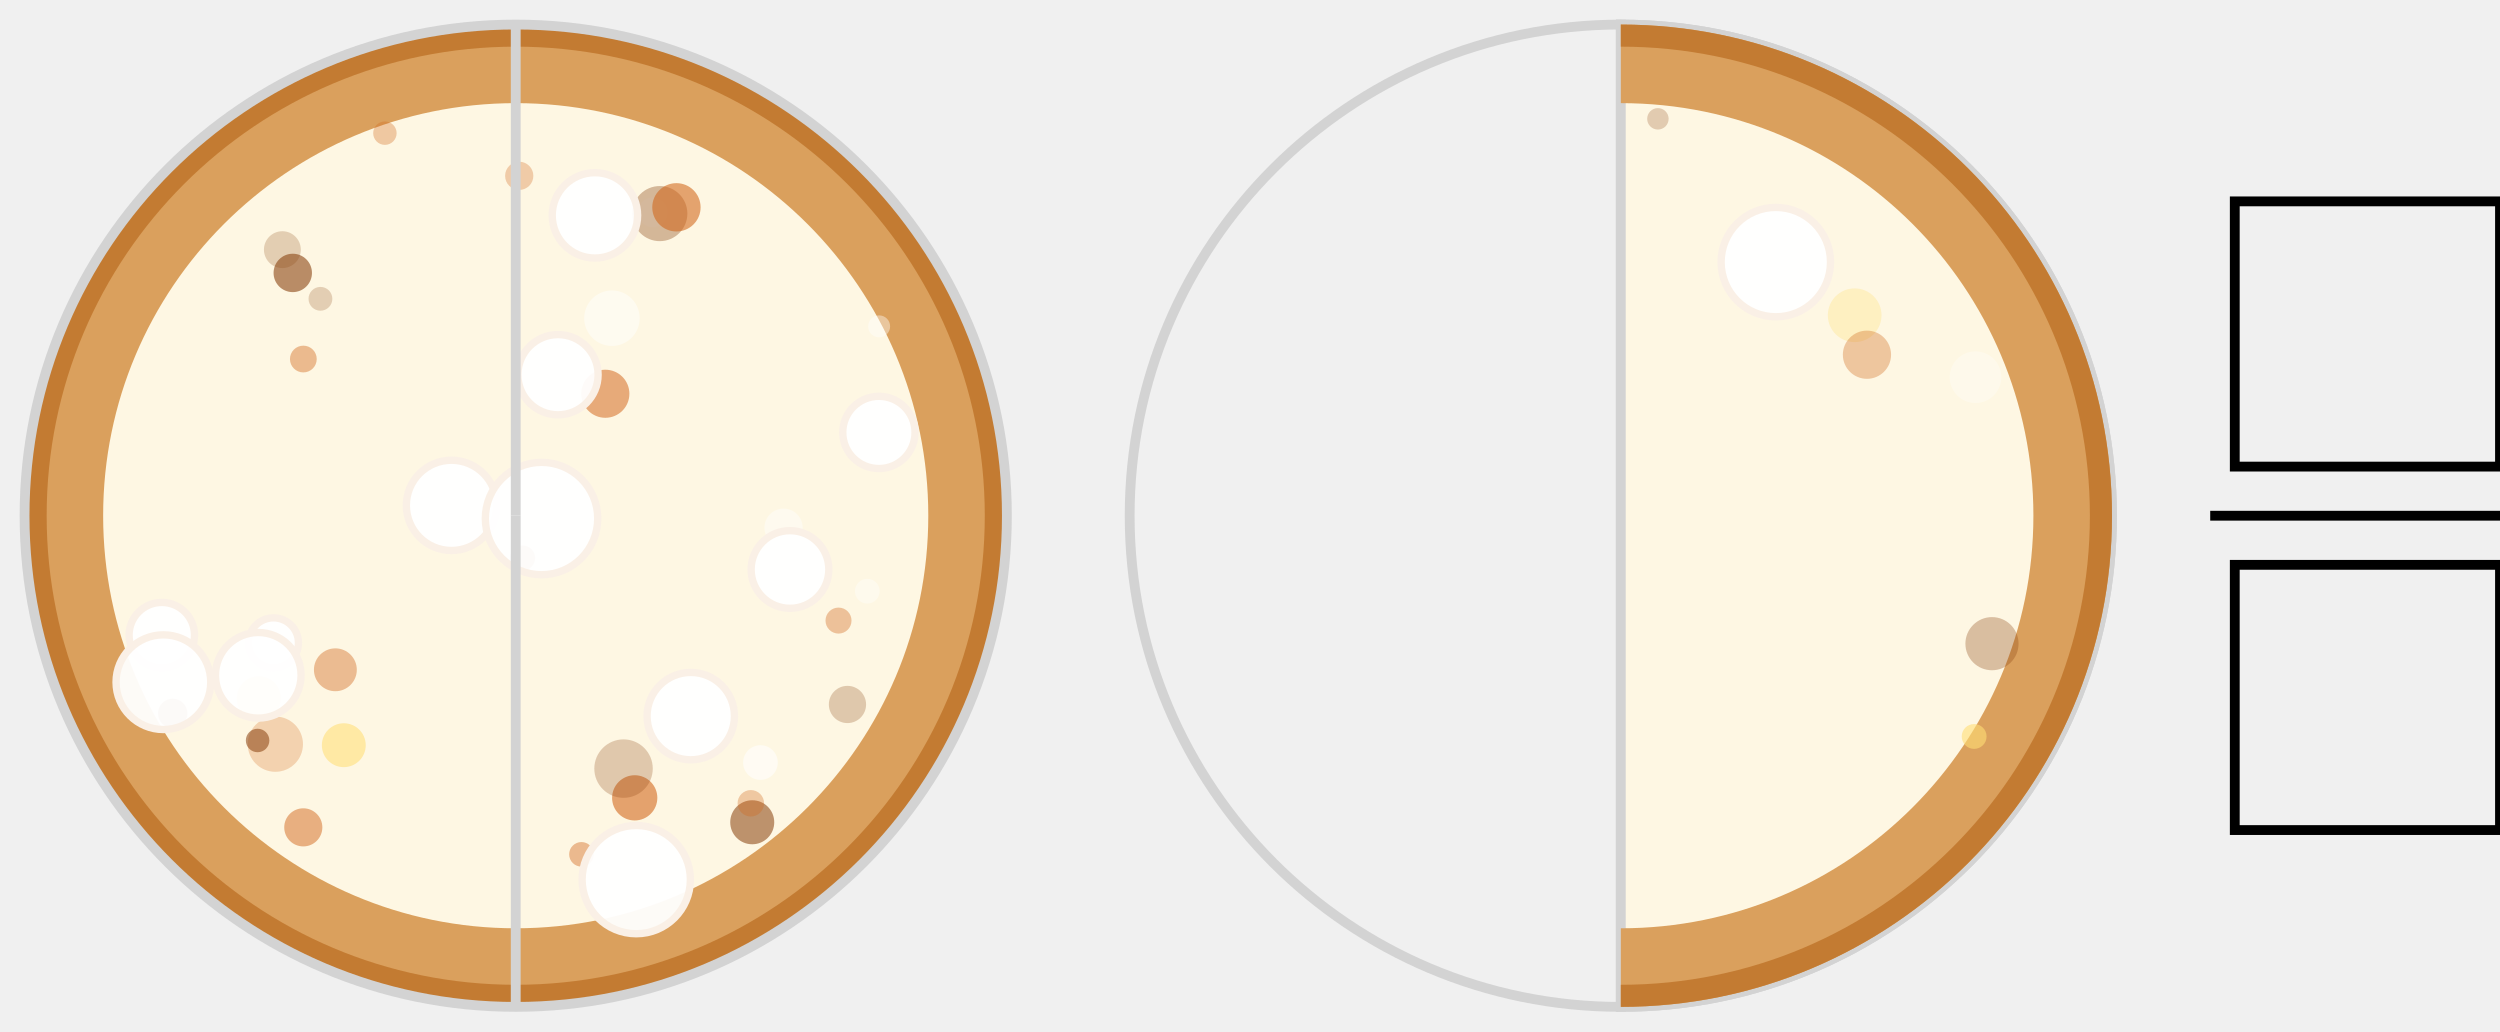
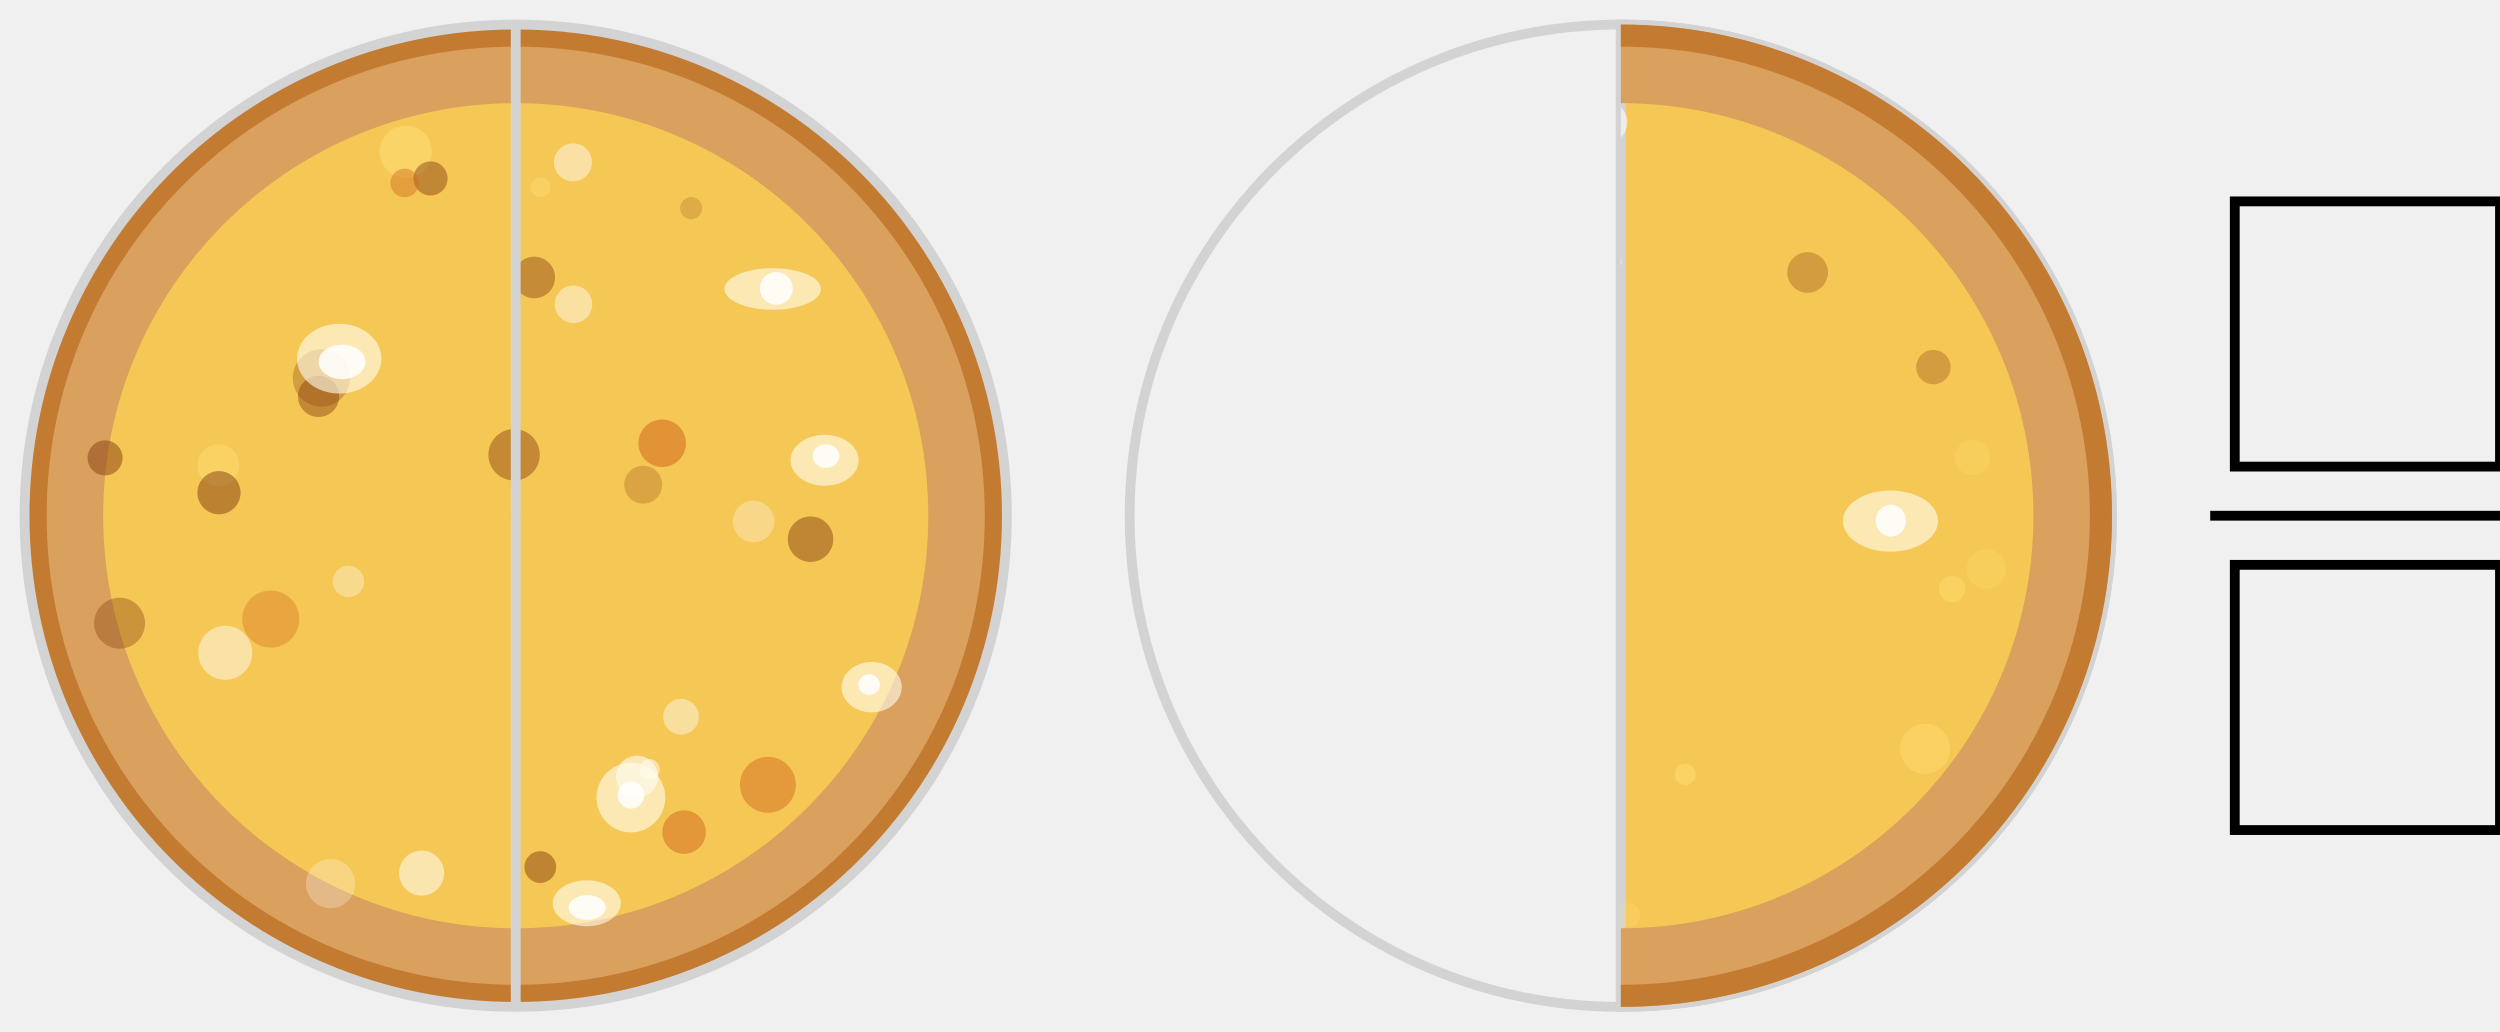
<svg xmlns="http://www.w3.org/2000/svg" xmlns:xlink="http://www.w3.org/1999/xlink" width="509.0" height="210.0">
  <svg x="0.0" y="0.0" width="210.0" height="210.0" viewBox="0 0 210 210">
    <defs>
-       <clipPath id="clip-4482840608-4428678096">
+       <clipPath id="clip-4483217440-4429058128">
        <circle cx="105.0" cy="105.0" r="100" fill="none" />
      </clipPath>
    </defs>
    <g>
-       <circle cx="105.0" cy="105.0" r="100" fill="#FEF7E3" />
-       <use xlink:href="#clip-4482840608-4428678096" />
-       <g clip-path="url(#clip-4482840608-4428678096)">
+       <circle cx="105.0" cy="105.0" r="100" fill="#F5C754" />
+       <use xlink:href="#clip-4483217440-4429058128" />
+       <g clip-path="url(#clip-4483217440-4429058128)">
        <circle cx="105.0" cy="105.0" r="92" stroke="#DAA05D" stroke-width="16" fill="none" />
        <circle cx="105.0" cy="105.0" r="98" stroke="#C37B32" stroke-width="5" fill="none" />
-         <circle cx="78.366" cy="27.111" r="2.386" fill="#D2691E" fill-opacity="0.333" />
-         <circle cx="170.723" cy="126.352" r="2.648" fill="#D2691E" fill-opacity="0.376" />
-         <circle cx="172.545" cy="143.431" r="3.791" fill="#8B4513" fill-opacity="0.263" />
-         <circle cx="105.715" cy="35.801" r="2.876" fill="#D2691E" fill-opacity="0.303" />
-         <circle cx="132.923" cy="43.234" r="3.062" fill="#FFFFFF" fill-opacity="0.208" />
-         <circle cx="153.155" cy="167.413" r="4.481" fill="#8B4513" fill-opacity="0.569" />
-         <circle cx="134.336" cy="43.49" r="5.611" fill="#8B4513" fill-opacity="0.358" />
-         <circle cx="123.249" cy="80.168" r="4.896" fill="#D2691E" fill-opacity="0.536" />
-         <circle cx="178.993" cy="66.448" r="2.235" fill="#FFFFFF" fill-opacity="0.397" />
-         <circle cx="106.413" cy="113.61" r="2.531" fill="#8B4513" fill-opacity="0.441" />
-         <circle cx="56.062" cy="151.514" r="5.627" fill="#D2691E" fill-opacity="0.261" />
-         <circle cx="124.593" cy="64.787" r="5.645" fill="#FFFFFF" fill-opacity="0.48" />
-         <circle cx="176.581" cy="120.365" r="2.514" fill="#FFFFFF" fill-opacity="0.373" />
-         <circle cx="68.282" cy="136.369" r="4.364" fill="#D2691E" fill-opacity="0.416" />
-         <circle cx="129.227" cy="162.442" r="4.605" fill="#D2691E" fill-opacity="0.594" />
-         <circle cx="59.607" cy="55.568" r="3.909" fill="#8B4513" fill-opacity="0.598" />
-         <circle cx="152.869" cy="163.552" r="2.698" fill="#D2691E" fill-opacity="0.331" />
-         <circle cx="69.997" cy="151.724" r="4.466" fill="#FFDE75" fill-opacity="0.568" />
-         <circle cx="159.532" cy="107.44" r="3.893" fill="#FFFFFF" fill-opacity="0.411" />
-         <circle cx="52.688" cy="142.159" r="4.459" fill="#FFDE75" fill-opacity="0.538" />
-         <circle cx="118.378" cy="173.94" r="2.501" fill="#D2691E" fill-opacity="0.433" />
-         <circle cx="61.76" cy="73.101" r="2.725" fill="#D2691E" fill-opacity="0.427" />
-         <circle cx="61.75" cy="168.451" r="3.88" fill="#D2691E" fill-opacity="0.5" />
-         <circle cx="65.241" cy="60.837" r="2.424" fill="#8B4513" fill-opacity="0.228" />
-         <circle cx="35.161" cy="145.252" r="2.987" fill="#8B4513" fill-opacity="0.541" />
-         <circle cx="154.828" cy="155.255" r="3.531" fill="#FFFFFF" fill-opacity="0.555" />
-         <circle cx="137.721" cy="42.209" r="4.921" fill="#D2691E" fill-opacity="0.586" />
-         <circle cx="52.447" cy="150.762" r="2.393" fill="#8B4513" fill-opacity="0.562" />
-         <circle cx="126.953" cy="156.488" r="5.951" fill="#8B4513" fill-opacity="0.259" />
-         <circle cx="57.491" cy="50.829" r="3.753" fill="#8B4513" fill-opacity="0.231" />
-         <circle cx="91.923" cy="102.892" r="9.189" fill="#FFFFFF" fill-opacity="0.95" stroke="#FAF0E6" stroke-width="1.5" />
-         <circle cx="55.68" cy="130.876" r="5.085" fill="#FFFFFF" fill-opacity="0.95" stroke="#FAF0E6" stroke-width="1.5" />
-         <circle cx="32.943" cy="129.312" r="6.659" fill="#FFFFFF" fill-opacity="0.95" stroke="#FAF0E6" stroke-width="1.5" />
-         <circle cx="52.584" cy="137.492" r="8.715" fill="#FFFFFF" fill-opacity="0.95" stroke="#FAF0E6" stroke-width="1.5" />
-         <circle cx="160.839" cy="115.946" r="7.907" fill="#FFFFFF" fill-opacity="0.95" stroke="#FAF0E6" stroke-width="1.5" />
-         <circle cx="121.126" cy="43.848" r="8.692" fill="#FFFFFF" fill-opacity="0.95" stroke="#FAF0E6" stroke-width="1.5" />
-         <circle cx="110.255" cy="105.575" r="11.442" fill="#FFFFFF" fill-opacity="0.95" stroke="#FAF0E6" stroke-width="1.5" />
-         <circle cx="178.944" cy="88.042" r="7.356" fill="#FFFFFF" fill-opacity="0.95" stroke="#FAF0E6" stroke-width="1.5" />
-         <circle cx="113.605" cy="76.289" r="8.168" fill="#FFFFFF" fill-opacity="0.95" stroke="#FAF0E6" stroke-width="1.5" />
-         <circle cx="129.541" cy="179.09" r="11.021" fill="#FFFFFF" fill-opacity="0.95" stroke="#FAF0E6" stroke-width="1.5" />
-         <circle cx="33.269" cy="138.892" r="9.64" fill="#FFFFFF" fill-opacity="0.95" stroke="#FAF0E6" stroke-width="1.5" />
-         <circle cx="140.638" cy="145.801" r="8.895" fill="#FFFFFF" fill-opacity="0.95" stroke="#FAF0E6" stroke-width="1.5" />
+         <circle cx="139.277" cy="169.416" r="4.43" fill="#D2691E" fill-opacity="0.51" />
+         <circle cx="108.774" cy="56.496" r="4.228" fill="#8B4513" fill-opacity="0.456" />
+         <circle cx="55.12" cy="126.041" r="5.814" fill="#D2691E" fill-opacity="0.353" />
+         <circle cx="44.461" cy="94.719" r="4.268" fill="#FFDE75" fill-opacity="0.478" />
+         <circle cx="116.763" cy="61.949" r="3.824" fill="#FFFFFF" fill-opacity="0.452" />
+         <circle cx="110.001" cy="176.534" r="3.23" fill="#8B4513" fill-opacity="0.515" />
+         <circle cx="140.719" cy="42.386" r="2.251" fill="#8B4513" fill-opacity="0.212" />
+         <circle cx="132.247" cy="156.644" r="2.083" fill="#FFFFFF" fill-opacity="0.476" />
+         <circle cx="82.603" cy="30.881" r="5.333" fill="#FFDE75" fill-opacity="0.546" />
+         <circle cx="65.437" cy="76.961" r="5.835" fill="#8B4513" fill-opacity="0.319" />
+         <circle cx="67.293" cy="179.899" r="5.005" fill="#FFFFFF" fill-opacity="0.263" />
+         <circle cx="156.342" cy="159.783" r="5.691" fill="#D2691E" fill-opacity="0.473" />
+         <circle cx="44.583" cy="100.317" r="4.393" fill="#8B4513" fill-opacity="0.53" />
+         <circle cx="138.657" cy="145.929" r="3.636" fill="#FFFFFF" fill-opacity="0.426" />
+         <circle cx="45.862" cy="132.915" r="5.503" fill="#FFFFFF" fill-opacity="0.484" />
+         <circle cx="165.026" cy="109.782" r="4.631" fill="#8B4513" fill-opacity="0.497" />
+         <circle cx="70.943" cy="118.391" r="3.197" fill="#FFFFFF" fill-opacity="0.337" />
+         <circle cx="110.051" cy="38.096" r="2.031" fill="#FFDE75" fill-opacity="0.392" />
+         <circle cx="21.393" cy="93.227" r="3.566" fill="#8B4513" fill-opacity="0.529" />
+         <circle cx="134.818" cy="90.247" r="4.838" fill="#D2691E" fill-opacity="0.55" />
+         <circle cx="85.837" cy="177.767" r="4.591" fill="#FFFFFF" fill-opacity="0.53" />
+         <circle cx="153.424" cy="106.162" r="4.223" fill="#FFFFFF" fill-opacity="0.302" />
+         <circle cx="130.951" cy="98.684" r="3.861" fill="#8B4513" fill-opacity="0.259" />
+         <circle cx="24.341" cy="126.886" r="5.185" fill="#8B4513" fill-opacity="0.392" />
+         <circle cx="87.656" cy="36.332" r="3.467" fill="#8B4513" fill-opacity="0.487" />
+         <circle cx="82.384" cy="37.255" r="2.907" fill="#D2691E" fill-opacity="0.44" />
+         <circle cx="129.687" cy="158.137" r="4.276" fill="#FFFFFF" fill-opacity="0.584" />
+         <circle cx="116.66" cy="33.054" r="3.872" fill="#FFFFFF" fill-opacity="0.456" />
+         <circle cx="104.665" cy="92.591" r="5.234" fill="#8B4513" fill-opacity="0.475" />
+         <circle cx="64.857" cy="80.699" r="4.199" fill="#8B4513" fill-opacity="0.473" />
+         <ellipse cx="128.448" cy="162.382" rx="7.008" ry="7.098" fill="#FFFDF0" fill-opacity="0.6" />
+         <ellipse cx="128.466" cy="161.893" rx="2.713" ry="2.747" fill="#FFFFFF" fill-opacity="0.85" />
+         <ellipse cx="119.456" cy="183.909" rx="6.936" ry="4.678" fill="#FFFDF0" fill-opacity="0.6" />
+         <ellipse cx="119.552" cy="184.765" rx="3.792" ry="2.526" fill="#FFFFFF" fill-opacity="0.85" />
+         <ellipse cx="177.463" cy="139.909" rx="6.126" ry="5.137" fill="#FFFDF0" fill-opacity="0.6" />
+         <ellipse cx="176.951" cy="139.38" rx="2.22" ry="2.11" fill="#FFFFFF" fill-opacity="0.85" />
+         <ellipse cx="167.896" cy="93.713" rx="6.934" ry="5.191" fill="#FFFDF0" fill-opacity="0.6" />
+         <ellipse cx="168.17" cy="92.856" rx="2.733" ry="2.417" fill="#FFFFFF" fill-opacity="0.85" />
+         <ellipse cx="69.068" cy="73.025" rx="8.589" ry="7.102" fill="#FFFDF0" fill-opacity="0.6" />
+         <ellipse cx="69.645" cy="73.671" rx="4.77" ry="3.511" fill="#FFFFFF" fill-opacity="0.85" />
+         <ellipse cx="157.322" cy="58.835" rx="9.828" ry="4.237" fill="#FFFDF0" fill-opacity="0.6" />
+         <ellipse cx="158.05" cy="58.723" rx="3.354" ry="3.327" fill="#FFFFFF" fill-opacity="0.85" />
      </g>
      <path d="M105.0,105.0 L105.0,5.0" stroke="lightgray" stroke-width="2" />
      <path d="M105.0,105.0 L105.0,205.0" stroke="lightgray" stroke-width="2" />
      <circle cx="105.0" cy="105.0" r="100" fill="none" stroke="lightgray" stroke-width="2" />
    </g>
  </svg>
  <svg x="225.0" y="0.0" width="284.0" height="210.0" viewBox="0 0 284.0 210">
    <defs>
-       <clipPath id="clip-4480262672-4428683984">
+       <clipPath id="clip-4480639504-4429227344">
        <path d="M105.0,105.0 L105.0,5.0 A100,100,0,0,1,105.0,205.0 Z" fill="none" />
      </clipPath>
    </defs>
    <g>
      <path d="M105.0,105.0 L105.0,5.0 A100,100,0,0,1,105.0,205.0 Z" fill="none" stroke="lightgray" stroke-width="2" />
      <path d="M105.0,105.0 L105.0,205.0 A100,100,0,0,1,105,5.0 Z" fill="none" stroke="lightgray" stroke-width="2" />
-       <path d="M105.0,105.0 L105.0,5.0 A100,100,0,0,1,105.0,205.0 Z" fill="#FEF7E3" stroke="lightgray" stroke-width="2" />
-       <use xlink:href="#clip-4480262672-4428683984" />
-       <g clip-path="url(#clip-4480262672-4428683984)">
+       <path d="M105.0,105.0 L105.0,5.0 A100,100,0,0,1,105.0,205.0 Z" fill="#F5C754" stroke="lightgray" stroke-width="2" />
+       <use xlink:href="#clip-4480639504-4429227344" />
+       <g clip-path="url(#clip-4480639504-4429227344)">
        <circle cx="105.0" cy="105.0" r="92" stroke="#DAA05D" stroke-width="16" fill="none" />
        <circle cx="105.0" cy="105.0" r="98" stroke="#C37B32" stroke-width="5" fill="none" />
-         <circle cx="31.366" cy="79.949" r="4.185" fill="#FFDE75" fill-opacity="0.24" />
-         <circle cx="87.926" cy="135.261" r="2.915" fill="#FFFFFF" fill-opacity="0.552" />
-         <circle cx="176.936" cy="149.945" r="2.53" fill="#FFDE75" fill-opacity="0.595" />
-         <circle cx="97.691" cy="182.277" r="2.525" fill="#8B4513" fill-opacity="0.516" />
-         <circle cx="58.573" cy="107.374" r="4.882" fill="#8B4513" fill-opacity="0.436" />
-         <circle cx="180.568" cy="131.053" r="5.411" fill="#8B4513" fill-opacity="0.323" />
-         <circle cx="152.609" cy="64.184" r="5.467" fill="#FFDE75" fill-opacity="0.315" />
-         <circle cx="177.213" cy="76.797" r="5.253" fill="#FFFFFF" fill-opacity="0.296" />
-         <circle cx="90.19" cy="84.654" r="3.501" fill="#FFFFFF" fill-opacity="0.337" />
-         <circle cx="99.348" cy="104.579" r="2.918" fill="#FFDE75" fill-opacity="0.505" />
-         <circle cx="56.935" cy="65.109" r="4.119" fill="#D2691E" fill-opacity="0.299" />
-         <circle cx="85.456" cy="108.516" r="4.601" fill="#FFFFFF" fill-opacity="0.406" />
-         <circle cx="72.208" cy="93.201" r="4.821" fill="#D2691E" fill-opacity="0.226" />
-         <circle cx="155.113" cy="72.222" r="4.908" fill="#D2691E" fill-opacity="0.351" />
-         <circle cx="112.549" cy="24.193" r="2.184" fill="#8B4513" fill-opacity="0.244" />
-         <circle cx="31.027" cy="98.26" r="8.833" fill="#FFFFFF" fill-opacity="0.95" stroke="#FAF0E6" stroke-width="1.5" />
-         <circle cx="88.746" cy="119.322" r="7.792" fill="#FFFFFF" fill-opacity="0.95" stroke="#FAF0E6" stroke-width="1.5" />
-         <circle cx="136.557" cy="53.363" r="11.136" fill="#FFFFFF" fill-opacity="0.95" stroke="#FAF0E6" stroke-width="1.5" />
-         <circle cx="95.766" cy="62.642" r="7.515" fill="#FFFFFF" fill-opacity="0.95" stroke="#FAF0E6" stroke-width="1.5" />
-         <circle cx="37.587" cy="65.647" r="5.514" fill="#FFFFFF" fill-opacity="0.95" stroke="#FAF0E6" stroke-width="1.5" />
-         <circle cx="84.281" cy="99.621" r="5.922" fill="#FFFFFF" fill-opacity="0.95" stroke="#FAF0E6" stroke-width="1.5" />
+         <circle cx="176.647" cy="93.128" r="3.622" fill="#FFDE75" fill-opacity="0.229" />
+         <circle cx="118.109" cy="157.664" r="2.168" fill="#FFDE75" fill-opacity="0.521" />
+         <circle cx="179.415" cy="115.859" r="4.025" fill="#FFDE75" fill-opacity="0.234" />
+         <circle cx="92.562" cy="157.016" r="4.611" fill="#FFFFFF" fill-opacity="0.503" />
+         <circle cx="106.553" cy="186.322" r="2.422" fill="#FFDE75" fill-opacity="0.257" />
+         <circle cx="143.028" cy="55.476" r="4.139" fill="#8B4513" fill-opacity="0.324" />
+         <circle cx="76.412" cy="102.127" r="4.695" fill="#FFDE75" fill-opacity="0.275" />
+         <circle cx="166.946" cy="152.445" r="5.103" fill="#FFDE75" fill-opacity="0.45" />
+         <circle cx="96.038" cy="181.543" r="5.878" fill="#8B4513" fill-opacity="0.39" />
+         <circle cx="75.27" cy="53.806" r="3.694" fill="#8B4513" fill-opacity="0.483" />
+         <circle cx="168.638" cy="74.748" r="3.5" fill="#8B4513" fill-opacity="0.328" />
+         <circle cx="172.447" cy="119.903" r="2.708" fill="#FFDE75" fill-opacity="0.458" />
+         <circle cx="52.475" cy="160.355" r="4.562" fill="#FFFFFF" fill-opacity="0.258" />
+         <circle cx="102.059" cy="24.908" r="4.27" fill="#FFFFFF" fill-opacity="0.558" />
+         <circle cx="63.767" cy="160.233" r="3.091" fill="#8B4513" fill-opacity="0.28" />
+         <ellipse cx="95.482" cy="53.371" rx="9.706" ry="4.048" fill="#FFFDF0" fill-opacity="0.6" />
+         <ellipse cx="96.231" cy="54.249" rx="2.931" ry="3.28" fill="#FFFFFF" fill-opacity="0.85" />
+         <ellipse cx="159.899" cy="106.089" rx="9.693" ry="6.228" fill="#FFFDF0" fill-opacity="0.6" />
+         <ellipse cx="159.973" cy="106.001" rx="3.066" ry="3.266" fill="#FFFFFF" fill-opacity="0.85" />
+         <ellipse cx="28.575" cy="75.443" rx="8.533" ry="7.303" fill="#FFFDF0" fill-opacity="0.6" />
+         <ellipse cx="28.2" cy="76.417" rx="2.355" ry="2.597" fill="#FFFFFF" fill-opacity="0.85" />
      </g>
      <rect x="230.0" y="41.0" width="54.0" height="54.0" fill="none" stroke="black" stroke-width="2" />
      <rect x="230.0" y="115.0" width="54.0" height="54.0" fill="none" stroke="black" stroke-width="2" />
      <path d="M225.0,105.0 L289.0,105.0" stroke="black" stroke-width="2" />
    </g>
  </svg>
</svg>
